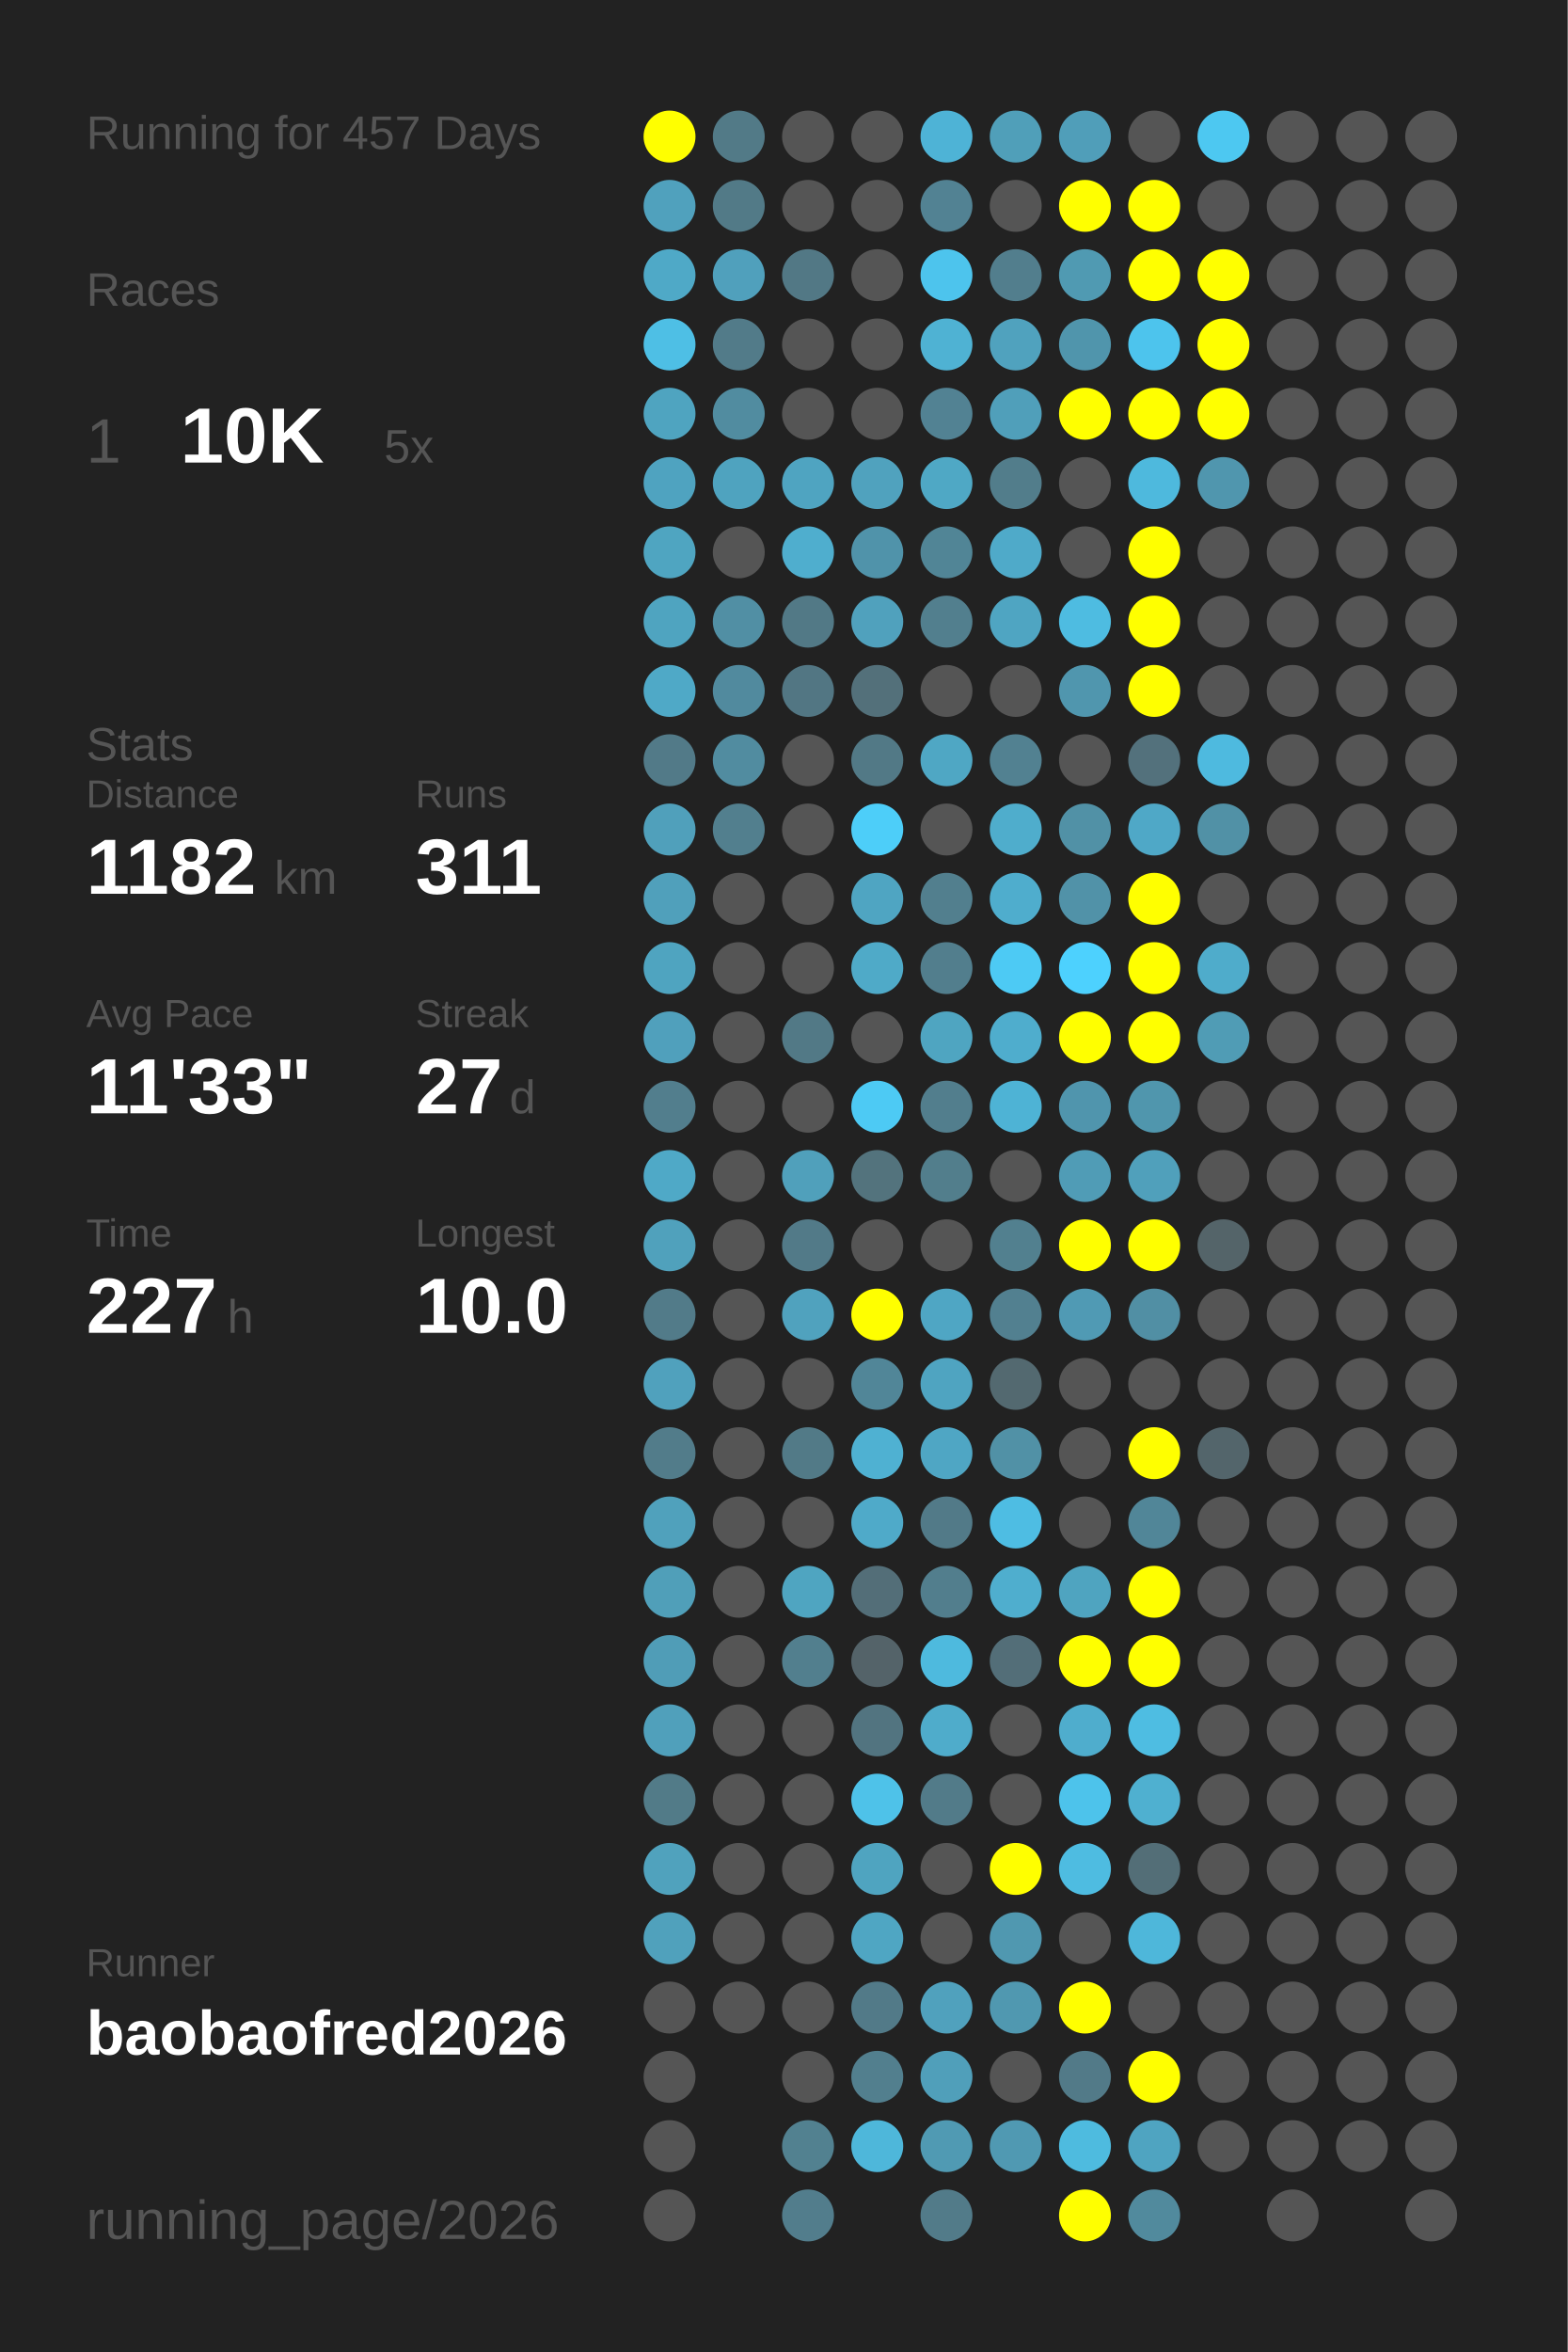
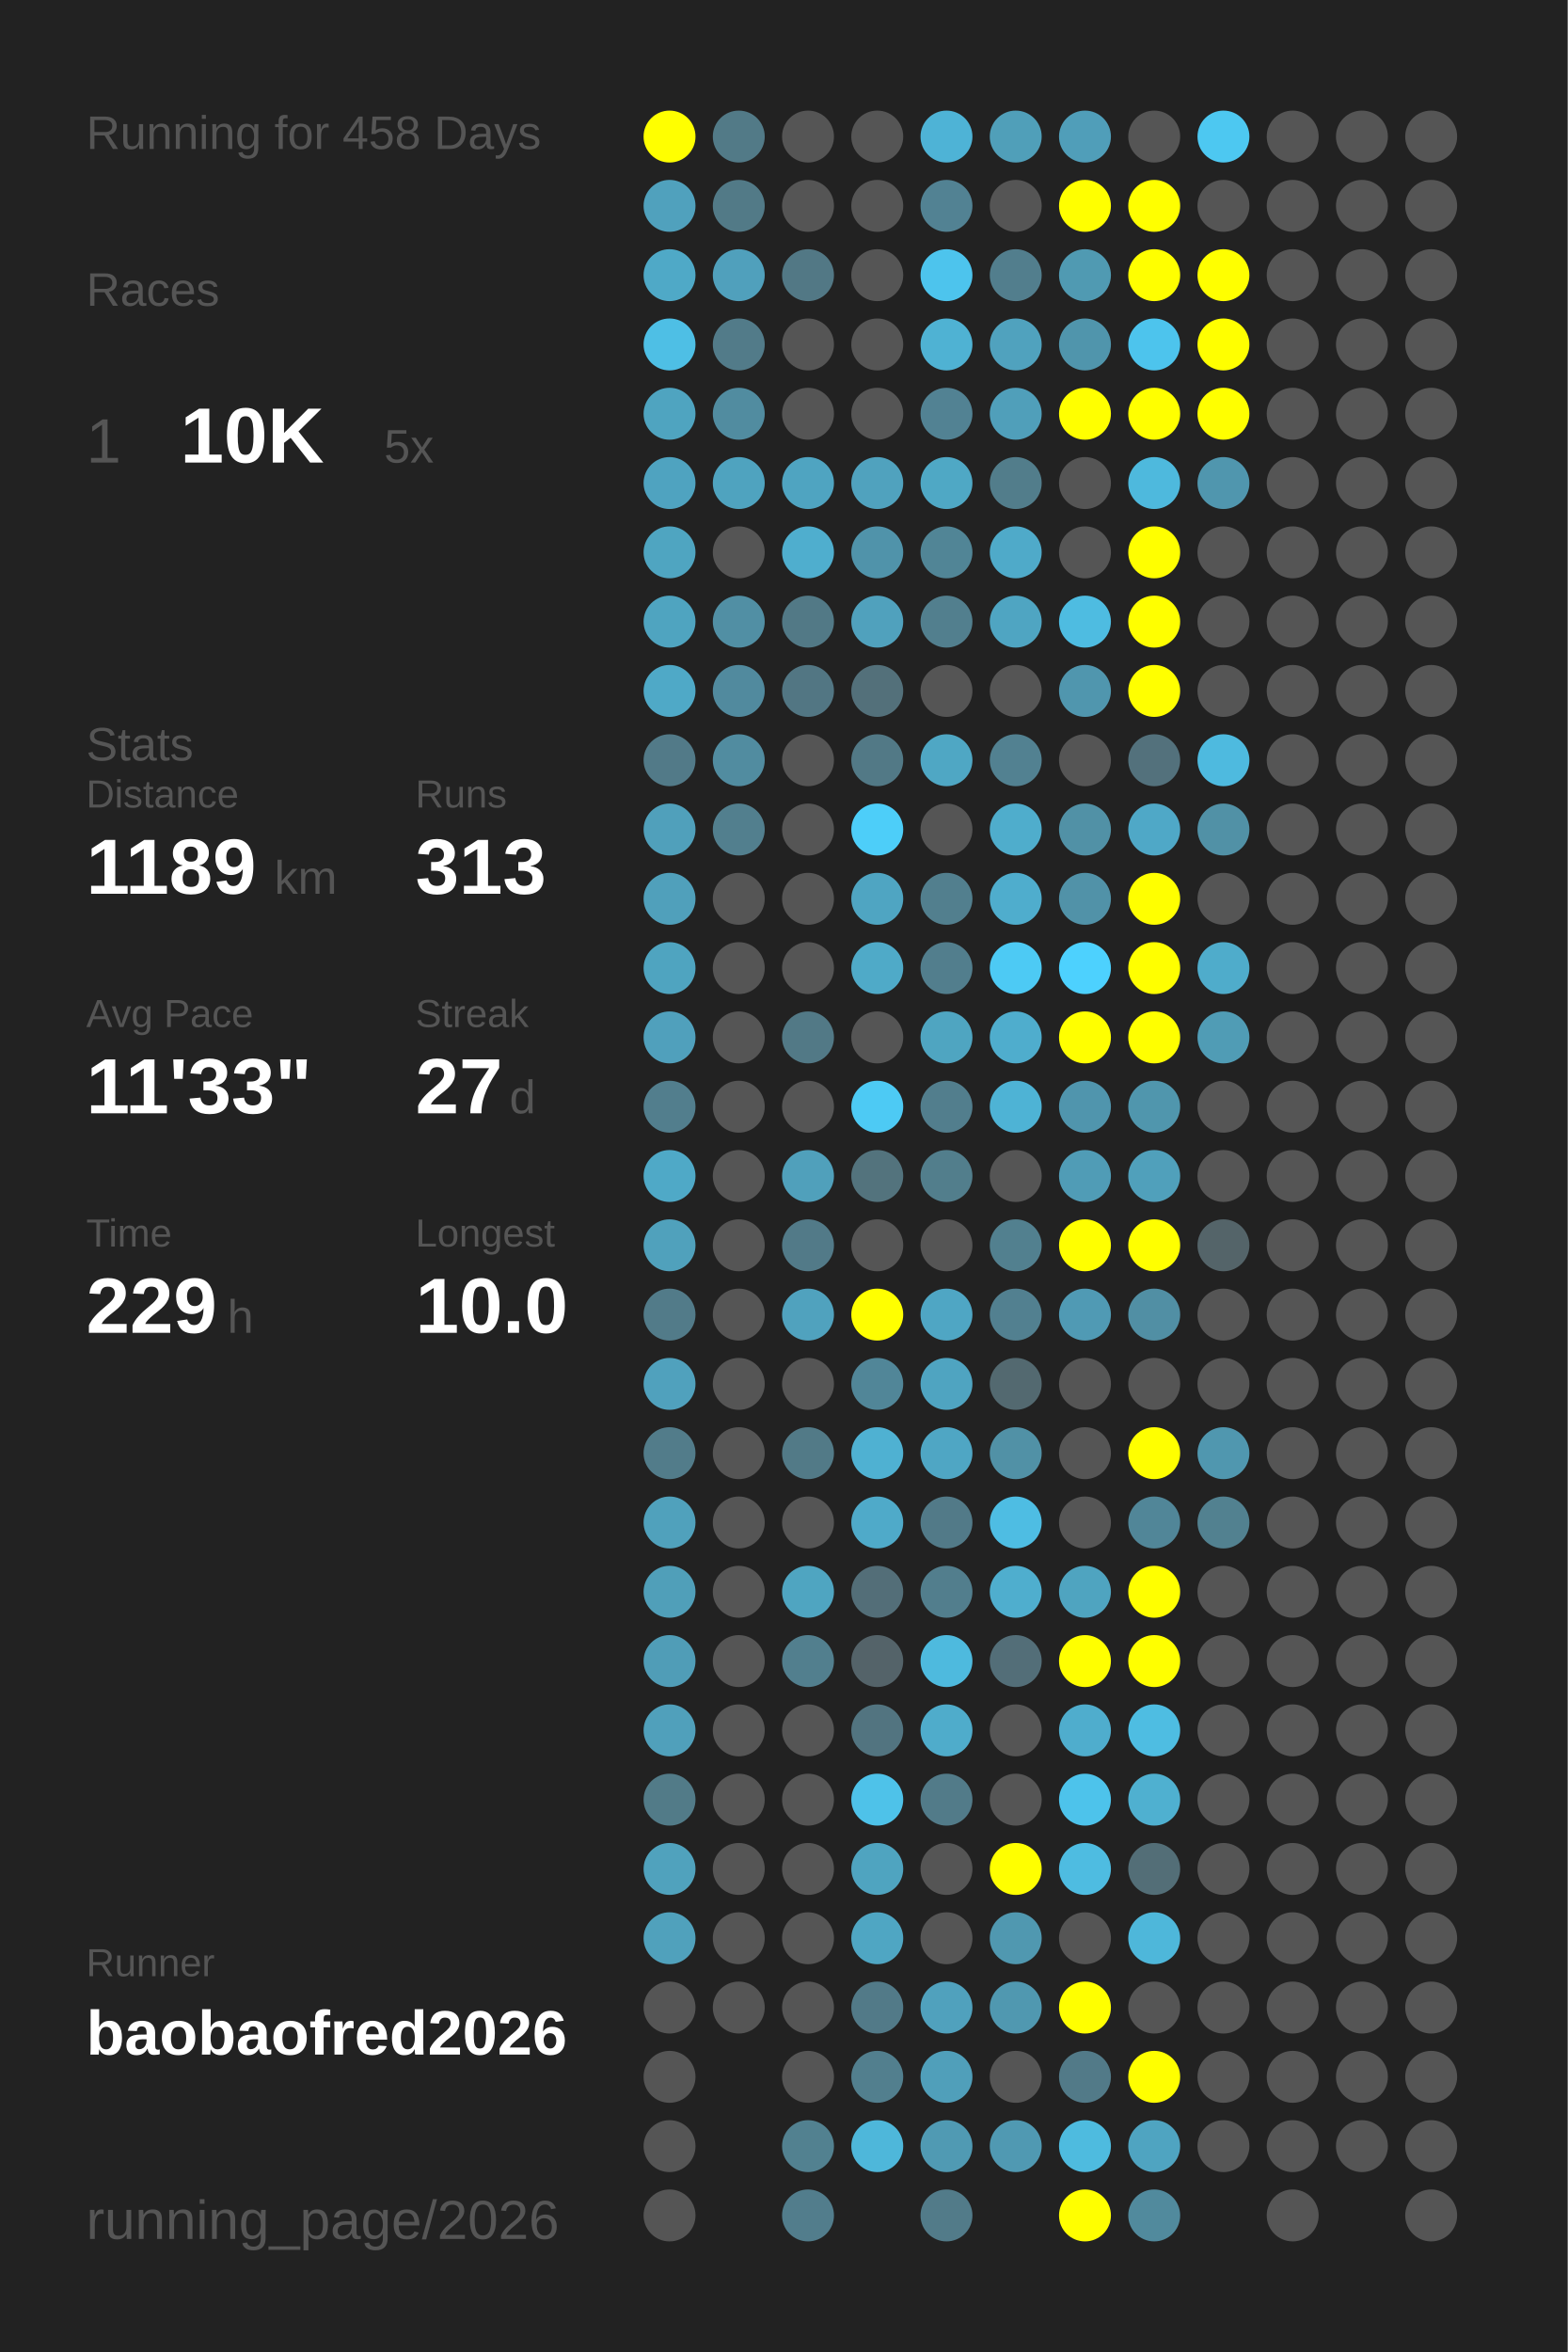
<svg xmlns="http://www.w3.org/2000/svg" baseProfile="full" height="300mm" version="1.1" viewBox="0,0,200,300" width="200mm">
  <defs />
  <rect fill="#222222" height="300" width="200" x="0" y="0" />
-   <text fill="#555555" style="font-size:6px; font-family:Arial;" x="11" y="19">Running for 457 Days</text>
+   <text fill="#555555" style="font-size:6px; font-family:Arial;" x="11" y="19">Running for 458 Days</text>
  <text fill="#555555" style="font-size:6px; font-family:Arial;" x="11" y="39">Races</text>
  <text fill="#555555" style="font-size:8px; font-family:Arial;" x="11" y="59">1</text>
  <text fill="#FFFFFF" style="font-size:10px; font-family:Arial; font-weight:bold;" x="23" y="59">10K</text>
  <text fill="#555555" style="font-size:6px; font-family:Arial;" x="49" y="59">5x</text>
  <text fill="#555555" style="font-size:6px; font-family:Arial;" x="11" y="97">Stats</text>
  <text fill="#555555" style="font-size:5px; font-family:Arial;" x="11" y="103">Distance</text>
-   <text fill="#FFFFFF" style="font-size:10px; font-family:Arial; font-weight:bold;" x="11" y="114">1182</text>
+   <text fill="#FFFFFF" style="font-size:10px; font-family:Arial; font-weight:bold;" x="11" y="114">1189</text>
  <text fill="#555555" style="font-size:6px; font-family:Arial;" x="35" y="114">km</text>
  <text fill="#555555" style="font-size:5px; font-family:Arial;" x="53" y="103">Runs</text>
-   <text fill="#FFFFFF" style="font-size:10px; font-family:Arial; font-weight:bold;" x="53" y="114">311</text>
+   <text fill="#FFFFFF" style="font-size:10px; font-family:Arial; font-weight:bold;" x="53" y="114">313</text>
  <text fill="#555555" style="font-size:5px; font-family:Arial;" x="11" y="131">Avg Pace</text>
  <text fill="#FFFFFF" style="font-size:10px; font-family:Arial; font-weight:bold;" x="11" y="142">11'33"</text>
  <text fill="#555555" style="font-size:5px; font-family:Arial;" x="53" y="131">Streak</text>
  <text fill="#FFFFFF" style="font-size:10px; font-family:Arial; font-weight:bold;" x="53" y="142">27</text>
  <text fill="#555555" style="font-size:6px; font-family:Arial;" x="65" y="142">d</text>
  <text fill="#555555" style="font-size:5px; font-family:Arial;" x="11" y="159">Time</text>
-   <text fill="#FFFFFF" style="font-size:10px; font-family:Arial; font-weight:bold;" x="11" y="170">227</text>
+   <text fill="#FFFFFF" style="font-size:10px; font-family:Arial; font-weight:bold;" x="11" y="170">229</text>
  <text fill="#555555" style="font-size:6px; font-family:Arial;" x="29" y="170">h</text>
  <text fill="#555555" style="font-size:5px; font-family:Arial;" x="53" y="159">Longest</text>
  <text fill="#FFFFFF" style="font-size:10px; font-family:Arial; font-weight:bold;" x="53" y="170">10.0</text>
  <text fill="#555555" style="font-size:5px; font-family:Arial;" x="11" y="252.065">Runner</text>
  <text fill="#FFFFFF" style="font-size:8px; font-family:Arial; font-weight:bold;" x="11" y="262.065">baobaofred2026</text>
  <text fill="#555555" style="font-size:7px; font-family:Arial;" x="11" y="285.581">running_page/2026</text>
  <circle cx="85.417" cy="17.419" fill="#FFFF00" r="3.312" />
  <circle cx="85.417" cy="26.258" fill="#50a1bd" r="3.312" />
  <circle cx="85.417" cy="35.097" fill="#4fa9c7" r="3.312" />
  <circle cx="85.417" cy="43.935" fill="#4ebfe5" r="3.312" />
  <circle cx="85.417" cy="52.774" fill="#4fa4c0" r="3.312" />
  <circle cx="85.417" cy="61.613" fill="#4fa3c0" r="3.312" />
  <circle cx="85.417" cy="70.452" fill="#4fa5c1" r="3.312" />
  <circle cx="85.417" cy="79.29" fill="#4fa4c0" r="3.312" />
  <circle cx="85.417" cy="88.129" fill="#4fa9c7" r="3.312" />
  <circle cx="85.417" cy="96.968" fill="#527a88" r="3.312" />
  <circle cx="85.417" cy="105.806" fill="#50a0bb" r="3.312" />
  <circle cx="85.417" cy="114.645" fill="#50a0bb" r="3.312" />
  <circle cx="85.417" cy="123.484" fill="#4fa4c0" r="3.312" />
  <circle cx="85.417" cy="132.323" fill="#50a0bc" r="3.312" />
  <circle cx="85.417" cy="141.161" fill="#527e8d" r="3.312" />
  <circle cx="85.417" cy="150" fill="#4fa9c7" r="3.312" />
  <circle cx="85.417" cy="158.839" fill="#50a1bc" r="3.312" />
  <circle cx="85.417" cy="167.677" fill="#527b89" r="3.312" />
  <circle cx="85.417" cy="176.516" fill="#50a1bd" r="3.312" />
  <circle cx="85.417" cy="185.355" fill="#527c8a" r="3.312" />
  <circle cx="85.417" cy="194.194" fill="#50a1bc" r="3.312" />
  <circle cx="85.417" cy="203.032" fill="#509fb9" r="3.312" />
  <circle cx="85.417" cy="211.871" fill="#509db7" r="3.312" />
  <circle cx="85.417" cy="220.71" fill="#50a0bb" r="3.312" />
  <circle cx="85.417" cy="229.548" fill="#527b88" r="3.312" />
  <circle cx="85.417" cy="238.387" fill="#50a2bd" r="3.312" />
  <circle cx="85.417" cy="247.226" fill="#50a1bc" r="3.312" />
  <circle cx="85.417" cy="256.065" fill="#555555" r="3.312" />
  <circle cx="85.417" cy="264.903" fill="#555555" r="3.312" />
  <circle cx="85.417" cy="273.742" fill="#555555" r="3.312" />
  <circle cx="85.417" cy="282.581" fill="#555555" r="3.312" />
  <circle cx="94.25" cy="17.419" fill="#527a87" r="3.312" />
  <circle cx="94.25" cy="26.258" fill="#527a87" r="3.312" />
  <circle cx="94.25" cy="35.097" fill="#50a0bc" r="3.312" />
  <circle cx="94.25" cy="43.935" fill="#527b89" r="3.312" />
  <circle cx="94.25" cy="52.774" fill="#518ca0" r="3.312" />
  <circle cx="94.25" cy="61.613" fill="#4fa3bf" r="3.312" />
  <circle cx="94.25" cy="70.452" fill="#555555" r="3.312" />
  <circle cx="94.25" cy="79.29" fill="#518fa4" r="3.312" />
  <circle cx="94.25" cy="88.129" fill="#518a9e" r="3.312" />
  <circle cx="94.25" cy="96.968" fill="#518ca0" r="3.312" />
  <circle cx="94.25" cy="105.806" fill="#527f8e" r="3.312" />
  <circle cx="94.25" cy="114.645" fill="#555555" r="3.312" />
  <circle cx="94.25" cy="123.484" fill="#555555" r="3.312" />
  <circle cx="94.25" cy="132.323" fill="#555555" r="3.312" />
  <circle cx="94.25" cy="141.161" fill="#555555" r="3.312" />
  <circle cx="94.25" cy="150" fill="#555555" r="3.312" />
  <circle cx="94.25" cy="158.839" fill="#555555" r="3.312" />
  <circle cx="94.25" cy="167.677" fill="#555555" r="3.312" />
  <circle cx="94.25" cy="176.516" fill="#555555" r="3.312" />
  <circle cx="94.25" cy="185.355" fill="#555555" r="3.312" />
  <circle cx="94.25" cy="194.194" fill="#555555" r="3.312" />
  <circle cx="94.25" cy="203.032" fill="#555555" r="3.312" />
  <circle cx="94.25" cy="211.871" fill="#555555" r="3.312" />
  <circle cx="94.25" cy="220.71" fill="#555555" r="3.312" />
  <circle cx="94.25" cy="229.548" fill="#555555" r="3.312" />
  <circle cx="94.25" cy="238.387" fill="#555555" r="3.312" />
  <circle cx="94.25" cy="247.226" fill="#555555" r="3.312" />
  <circle cx="94.25" cy="256.065" fill="#555555" r="3.312" />
  <circle cx="103.083" cy="17.419" fill="#555555" r="3.312" />
  <circle cx="103.083" cy="26.258" fill="#555555" r="3.312" />
  <circle cx="103.083" cy="35.097" fill="#527885" r="3.312" />
  <circle cx="103.083" cy="43.935" fill="#555555" r="3.312" />
  <circle cx="103.083" cy="52.774" fill="#555555" r="3.312" />
  <circle cx="103.083" cy="61.613" fill="#4fa4c1" r="3.312" />
  <circle cx="103.083" cy="70.452" fill="#4faece" r="3.312" />
  <circle cx="103.083" cy="79.29" fill="#527986" r="3.312" />
  <circle cx="103.083" cy="88.129" fill="#527683" r="3.312" />
  <circle cx="103.083" cy="96.968" fill="#555555" r="3.312" />
  <circle cx="103.083" cy="105.806" fill="#555555" r="3.312" />
  <circle cx="103.083" cy="114.645" fill="#555555" r="3.312" />
  <circle cx="103.083" cy="123.484" fill="#555555" r="3.312" />
  <circle cx="103.083" cy="132.323" fill="#527986" r="3.312" />
  <circle cx="103.083" cy="141.161" fill="#555555" r="3.312" />
  <circle cx="103.083" cy="150" fill="#50a0bb" r="3.312" />
  <circle cx="103.083" cy="158.839" fill="#527a88" r="3.312" />
  <circle cx="103.083" cy="167.677" fill="#50a2be" r="3.312" />
  <circle cx="103.083" cy="176.516" fill="#555555" r="3.312" />
  <circle cx="103.083" cy="185.355" fill="#527a87" r="3.312" />
  <circle cx="103.083" cy="194.194" fill="#555555" r="3.312" />
  <circle cx="103.083" cy="203.032" fill="#4fa5c1" r="3.312" />
  <circle cx="103.083" cy="211.871" fill="#527f8e" r="3.312" />
  <circle cx="103.083" cy="220.71" fill="#555555" r="3.312" />
  <circle cx="103.083" cy="229.548" fill="#555555" r="3.312" />
  <circle cx="103.083" cy="238.387" fill="#555555" r="3.312" />
  <circle cx="103.083" cy="247.226" fill="#555555" r="3.312" />
  <circle cx="103.083" cy="256.065" fill="#555555" r="3.312" />
  <circle cx="103.083" cy="264.903" fill="#555555" r="3.312" />
  <circle cx="103.083" cy="273.742" fill="#528190" r="3.312" />
  <circle cx="103.083" cy="282.581" fill="#527d8c" r="3.312" />
  <circle cx="111.917" cy="17.419" fill="#555555" r="3.312" />
  <circle cx="111.917" cy="26.258" fill="#555555" r="3.312" />
  <circle cx="111.917" cy="35.097" fill="#555555" r="3.312" />
  <circle cx="111.917" cy="43.935" fill="#555555" r="3.312" />
  <circle cx="111.917" cy="52.774" fill="#555555" r="3.312" />
  <circle cx="111.917" cy="61.613" fill="#50a2be" r="3.312" />
  <circle cx="111.917" cy="70.452" fill="#5093aa" r="3.312" />
  <circle cx="111.917" cy="79.29" fill="#50a1bd" r="3.312" />
  <circle cx="111.917" cy="88.129" fill="#53707a" r="3.312" />
  <circle cx="111.917" cy="96.968" fill="#527986" r="3.312" />
  <circle cx="111.917" cy="105.806" fill="#4dcef9" r="3.312" />
  <circle cx="111.917" cy="114.645" fill="#4fa5c2" r="3.312" />
  <circle cx="111.917" cy="123.484" fill="#4faac8" r="3.312" />
  <circle cx="111.917" cy="132.323" fill="#555555" r="3.312" />
  <circle cx="111.917" cy="141.161" fill="#4dcaf4" r="3.312" />
  <circle cx="111.917" cy="150" fill="#53737d" r="3.312" />
  <circle cx="111.917" cy="158.839" fill="#555555" r="3.312" />
  <circle cx="111.917" cy="167.677" fill="#FFFF00" r="3.312" />
  <circle cx="111.917" cy="176.516" fill="#518698" r="3.312" />
  <circle cx="111.917" cy="185.355" fill="#4fb1d2" r="3.312" />
  <circle cx="111.917" cy="194.194" fill="#4faac9" r="3.312" />
  <circle cx="111.917" cy="203.032" fill="#536e78" r="3.312" />
  <circle cx="111.917" cy="211.871" fill="#546369" r="3.312" />
  <circle cx="111.917" cy="220.71" fill="#527480" r="3.312" />
  <circle cx="111.917" cy="229.548" fill="#4ec2e9" r="3.312" />
  <circle cx="111.917" cy="238.387" fill="#4fa4c0" r="3.312" />
  <circle cx="111.917" cy="247.226" fill="#4fa6c3" r="3.312" />
  <circle cx="111.917" cy="256.065" fill="#527a88" r="3.312" />
  <circle cx="111.917" cy="264.903" fill="#527f8e" r="3.312" />
  <circle cx="111.917" cy="273.742" fill="#4eb7da" r="3.312" />
  <circle cx="120.75" cy="17.419" fill="#4eb3d6" r="3.312" />
  <circle cx="120.75" cy="26.258" fill="#528293" r="3.312" />
  <circle cx="120.75" cy="35.097" fill="#4dc4ed" r="3.312" />
  <circle cx="120.75" cy="43.935" fill="#4fb2d3" r="3.312" />
  <circle cx="120.75" cy="52.774" fill="#528293" r="3.312" />
  <circle cx="120.75" cy="61.613" fill="#4fa8c5" r="3.312" />
  <circle cx="120.75" cy="70.452" fill="#518596" r="3.312" />
  <circle cx="120.75" cy="79.29" fill="#527f8e" r="3.312" />
  <circle cx="120.75" cy="88.129" fill="#555555" r="3.312" />
  <circle cx="120.75" cy="96.968" fill="#4fa7c4" r="3.312" />
  <circle cx="120.75" cy="105.806" fill="#555555" r="3.312" />
  <circle cx="120.75" cy="114.645" fill="#527f8e" r="3.312" />
  <circle cx="120.75" cy="123.484" fill="#527e8d" r="3.312" />
  <circle cx="120.75" cy="132.323" fill="#4fa5c1" r="3.312" />
  <circle cx="120.75" cy="141.161" fill="#527e8d" r="3.312" />
  <circle cx="120.75" cy="150" fill="#527e8c" r="3.312" />
  <circle cx="120.75" cy="158.839" fill="#555555" r="3.312" />
  <circle cx="120.75" cy="167.677" fill="#4fa6c4" r="3.312" />
  <circle cx="120.75" cy="176.516" fill="#4fa4c1" r="3.312" />
  <circle cx="120.75" cy="185.355" fill="#4fa6c4" r="3.312" />
  <circle cx="120.75" cy="194.194" fill="#527a88" r="3.312" />
  <circle cx="120.75" cy="203.032" fill="#527e8d" r="3.312" />
  <circle cx="120.75" cy="211.871" fill="#4ebade" r="3.312" />
  <circle cx="120.75" cy="220.71" fill="#4faccb" r="3.312" />
  <circle cx="120.75" cy="229.548" fill="#527b89" r="3.312" />
  <circle cx="120.75" cy="238.387" fill="#555555" r="3.312" />
  <circle cx="120.75" cy="247.226" fill="#555555" r="3.312" />
  <circle cx="120.75" cy="256.065" fill="#50a1bd" r="3.312" />
  <circle cx="120.75" cy="264.903" fill="#509fba" r="3.312" />
  <circle cx="120.75" cy="273.742" fill="#509ab3" r="3.312" />
  <circle cx="120.75" cy="282.581" fill="#527b89" r="3.312" />
  <circle cx="129.583" cy="17.419" fill="#509fb9" r="3.312" />
  <circle cx="129.583" cy="26.258" fill="#555555" r="3.312" />
  <circle cx="129.583" cy="35.097" fill="#527e8d" r="3.312" />
  <circle cx="129.583" cy="43.935" fill="#50a2be" r="3.312" />
  <circle cx="129.583" cy="52.774" fill="#509fba" r="3.312" />
  <circle cx="129.583" cy="61.613" fill="#527d8b" r="3.312" />
  <circle cx="129.583" cy="70.452" fill="#4faac9" r="3.312" />
  <circle cx="129.583" cy="79.29" fill="#4fa5c2" r="3.312" />
  <circle cx="129.583" cy="88.129" fill="#555555" r="3.312" />
  <circle cx="129.583" cy="96.968" fill="#528191" r="3.312" />
  <circle cx="129.583" cy="105.806" fill="#4fadcc" r="3.312" />
  <circle cx="129.583" cy="114.645" fill="#4fadcd" r="3.312" />
  <circle cx="129.583" cy="123.484" fill="#4dcaf4" r="3.312" />
  <circle cx="129.583" cy="132.323" fill="#4fadcd" r="3.312" />
  <circle cx="129.583" cy="141.161" fill="#4eb3d5" r="3.312" />
  <circle cx="129.583" cy="150" fill="#555555" r="3.312" />
  <circle cx="129.583" cy="158.839" fill="#52808f" r="3.312" />
  <circle cx="129.583" cy="167.677" fill="#528090" r="3.312" />
  <circle cx="129.583" cy="176.516" fill="#536970" r="3.312" />
  <circle cx="129.583" cy="185.355" fill="#5191a6" r="3.312" />
  <circle cx="129.583" cy="194.194" fill="#4ebde3" r="3.312" />
  <circle cx="129.583" cy="203.032" fill="#4faece" r="3.312" />
  <circle cx="129.583" cy="211.871" fill="#536e78" r="3.312" />
  <circle cx="129.583" cy="220.71" fill="#555555" r="3.312" />
  <circle cx="129.583" cy="229.548" fill="#555555" r="3.312" />
  <circle cx="129.583" cy="238.387" fill="#FFFF00" r="3.312" />
  <circle cx="129.583" cy="247.226" fill="#5098b0" r="3.312" />
  <circle cx="129.583" cy="256.065" fill="#5098b0" r="3.312" />
  <circle cx="129.583" cy="264.903" fill="#555555" r="3.312" />
  <circle cx="129.583" cy="273.742" fill="#5099b2" r="3.312" />
  <circle cx="138.417" cy="17.419" fill="#509eb9" r="3.312" />
  <circle cx="138.417" cy="26.258" fill="#FFFF00" r="3.312" />
  <circle cx="138.417" cy="35.097" fill="#509ab2" r="3.312" />
  <circle cx="138.417" cy="43.935" fill="#5095ac" r="3.312" />
  <circle cx="138.417" cy="52.774" fill="#FFFF00" r="3.312" />
  <circle cx="138.417" cy="61.613" fill="#555555" r="3.312" />
  <circle cx="138.417" cy="70.452" fill="#555555" r="3.312" />
  <circle cx="138.417" cy="79.29" fill="#4ebce1" r="3.312" />
  <circle cx="138.417" cy="88.129" fill="#5096ae" r="3.312" />
  <circle cx="138.417" cy="96.968" fill="#555555" r="3.312" />
  <circle cx="138.417" cy="105.806" fill="#5191a6" r="3.312" />
  <circle cx="138.417" cy="114.645" fill="#5192a8" r="3.312" />
  <circle cx="138.417" cy="123.484" fill="#4dd1fe" r="3.312" />
  <circle cx="138.417" cy="132.323" fill="#FFFF00" r="3.312" />
  <circle cx="138.417" cy="141.161" fill="#5095ad" r="3.312" />
  <circle cx="138.417" cy="150" fill="#509cb6" r="3.312" />
  <circle cx="138.417" cy="158.839" fill="#FFFF00" r="3.312" />
  <circle cx="138.417" cy="167.677" fill="#509ab4" r="3.312" />
  <circle cx="138.417" cy="176.516" fill="#555555" r="3.312" />
  <circle cx="138.417" cy="185.355" fill="#555555" r="3.312" />
  <circle cx="138.417" cy="194.194" fill="#555555" r="3.312" />
  <circle cx="138.417" cy="203.032" fill="#4fa4c0" r="3.312" />
  <circle cx="138.417" cy="211.871" fill="#FFFF00" r="3.312" />
  <circle cx="138.417" cy="220.71" fill="#4fadcd" r="3.312" />
  <circle cx="138.417" cy="229.548" fill="#4dc3eb" r="3.312" />
  <circle cx="138.417" cy="238.387" fill="#4ebce1" r="3.312" />
  <circle cx="138.417" cy="247.226" fill="#555555" r="3.312" />
  <circle cx="138.417" cy="256.065" fill="#FFFF00" r="3.312" />
  <circle cx="138.417" cy="264.903" fill="#527a88" r="3.312" />
  <circle cx="138.417" cy="273.742" fill="#4ebbdf" r="3.312" />
  <circle cx="138.417" cy="282.581" fill="#FFFF00" r="3.312" />
  <circle cx="147.25" cy="17.419" fill="#555555" r="3.312" />
  <circle cx="147.25" cy="26.258" fill="#FFFF00" r="3.312" />
  <circle cx="147.25" cy="35.097" fill="#FFFF00" r="3.312" />
  <circle cx="147.25" cy="43.935" fill="#4dc4ed" r="3.312" />
  <circle cx="147.25" cy="52.774" fill="#FFFF00" r="3.312" />
  <circle cx="147.25" cy="61.613" fill="#4eb9dd" r="3.312" />
  <circle cx="147.25" cy="70.452" fill="#FFFF00" r="3.312" />
  <circle cx="147.25" cy="79.29" fill="#FFFF00" r="3.312" />
  <circle cx="147.25" cy="88.129" fill="#FFFF00" r="3.312" />
  <circle cx="147.25" cy="96.968" fill="#53717c" r="3.312" />
  <circle cx="147.25" cy="105.806" fill="#4fa8c7" r="3.312" />
  <circle cx="147.25" cy="114.645" fill="#FFFF00" r="3.312" />
  <circle cx="147.25" cy="123.484" fill="#FFFF00" r="3.312" />
  <circle cx="147.25" cy="132.323" fill="#FFFF00" r="3.312" />
  <circle cx="147.25" cy="141.161" fill="#5096ad" r="3.312" />
  <circle cx="147.25" cy="150" fill="#50a0bb" r="3.312" />
  <circle cx="147.25" cy="158.839" fill="#FFFF00" r="3.312" />
  <circle cx="147.25" cy="167.677" fill="#518fa4" r="3.312" />
  <circle cx="147.25" cy="176.516" fill="#555555" r="3.312" />
  <circle cx="147.25" cy="185.355" fill="#FFFF00" r="3.312" />
  <circle cx="147.25" cy="194.194" fill="#518698" r="3.312" />
  <circle cx="147.25" cy="203.032" fill="#FFFF00" r="3.312" />
  <circle cx="147.25" cy="211.871" fill="#FFFF00" r="3.312" />
  <circle cx="147.25" cy="220.71" fill="#4ebde2" r="3.312" />
  <circle cx="147.25" cy="229.548" fill="#4fb0d0" r="3.312" />
  <circle cx="147.25" cy="238.387" fill="#536e77" r="3.312" />
  <circle cx="147.25" cy="247.226" fill="#4eb7da" r="3.312" />
  <circle cx="147.25" cy="256.065" fill="#555555" r="3.312" />
  <circle cx="147.25" cy="264.903" fill="#FFFF00" r="3.312" />
  <circle cx="147.25" cy="273.742" fill="#4fa4c1" r="3.312" />
  <circle cx="147.25" cy="282.581" fill="#518a9d" r="3.312" />
  <circle cx="156.083" cy="17.419" fill="#4dc8f1" r="3.312" />
  <circle cx="156.083" cy="26.258" fill="#555555" r="3.312" />
  <circle cx="156.083" cy="35.097" fill="#FFFF00" r="3.312" />
  <circle cx="156.083" cy="43.935" fill="#FFFF00" r="3.312" />
  <circle cx="156.083" cy="52.774" fill="#FFFF00" r="3.312" />
  <circle cx="156.083" cy="61.613" fill="#5096ae" r="3.312" />
  <circle cx="156.083" cy="70.452" fill="#555555" r="3.312" />
  <circle cx="156.083" cy="79.29" fill="#555555" r="3.312" />
  <circle cx="156.083" cy="88.129" fill="#555555" r="3.312" />
  <circle cx="156.083" cy="96.968" fill="#4ebadf" r="3.312" />
  <circle cx="156.083" cy="105.806" fill="#5191a6" r="3.312" />
  <circle cx="156.083" cy="114.645" fill="#555555" r="3.312" />
  <circle cx="156.083" cy="123.484" fill="#4faccb" r="3.312" />
  <circle cx="156.083" cy="132.323" fill="#509cb5" r="3.312" />
  <circle cx="156.083" cy="141.161" fill="#555555" r="3.312" />
  <circle cx="156.083" cy="150" fill="#555555" r="3.312" />
  <circle cx="156.083" cy="158.839" fill="#546469" r="3.312" />
  <circle cx="156.083" cy="167.677" fill="#555555" r="3.312" />
  <circle cx="156.083" cy="176.516" fill="#555555" r="3.312" />
-   <circle cx="156.083" cy="185.355" fill="#53656b" r="3.312" />
-   <circle cx="156.083" cy="194.194" fill="#555555" r="3.312" />
+   <circle cx="156.083" cy="185.355" fill="#5097af" r="3.312" />
+   <circle cx="156.083" cy="194.194" fill="#528190" r="3.312" />
  <circle cx="156.083" cy="203.032" fill="#555555" r="3.312" />
  <circle cx="156.083" cy="211.871" fill="#555555" r="3.312" />
  <circle cx="156.083" cy="220.71" fill="#555555" r="3.312" />
  <circle cx="156.083" cy="229.548" fill="#555555" r="3.312" />
  <circle cx="156.083" cy="238.387" fill="#555555" r="3.312" />
  <circle cx="156.083" cy="247.226" fill="#555555" r="3.312" />
  <circle cx="156.083" cy="256.065" fill="#555555" r="3.312" />
  <circle cx="156.083" cy="264.903" fill="#555555" r="3.312" />
  <circle cx="156.083" cy="273.742" fill="#555555" r="3.312" />
  <circle cx="164.917" cy="17.419" fill="#555555" r="3.312" />
  <circle cx="164.917" cy="26.258" fill="#555555" r="3.312" />
  <circle cx="164.917" cy="35.097" fill="#555555" r="3.312" />
  <circle cx="164.917" cy="43.935" fill="#555555" r="3.312" />
  <circle cx="164.917" cy="52.774" fill="#555555" r="3.312" />
  <circle cx="164.917" cy="61.613" fill="#555555" r="3.312" />
  <circle cx="164.917" cy="70.452" fill="#555555" r="3.312" />
  <circle cx="164.917" cy="79.29" fill="#555555" r="3.312" />
  <circle cx="164.917" cy="88.129" fill="#555555" r="3.312" />
  <circle cx="164.917" cy="96.968" fill="#555555" r="3.312" />
  <circle cx="164.917" cy="105.806" fill="#555555" r="3.312" />
  <circle cx="164.917" cy="114.645" fill="#555555" r="3.312" />
  <circle cx="164.917" cy="123.484" fill="#555555" r="3.312" />
  <circle cx="164.917" cy="132.323" fill="#555555" r="3.312" />
  <circle cx="164.917" cy="141.161" fill="#555555" r="3.312" />
  <circle cx="164.917" cy="150" fill="#555555" r="3.312" />
  <circle cx="164.917" cy="158.839" fill="#555555" r="3.312" />
  <circle cx="164.917" cy="167.677" fill="#555555" r="3.312" />
  <circle cx="164.917" cy="176.516" fill="#555555" r="3.312" />
  <circle cx="164.917" cy="185.355" fill="#555555" r="3.312" />
  <circle cx="164.917" cy="194.194" fill="#555555" r="3.312" />
  <circle cx="164.917" cy="203.032" fill="#555555" r="3.312" />
  <circle cx="164.917" cy="211.871" fill="#555555" r="3.312" />
  <circle cx="164.917" cy="220.71" fill="#555555" r="3.312" />
  <circle cx="164.917" cy="229.548" fill="#555555" r="3.312" />
  <circle cx="164.917" cy="238.387" fill="#555555" r="3.312" />
  <circle cx="164.917" cy="247.226" fill="#555555" r="3.312" />
  <circle cx="164.917" cy="256.065" fill="#555555" r="3.312" />
  <circle cx="164.917" cy="264.903" fill="#555555" r="3.312" />
  <circle cx="164.917" cy="273.742" fill="#555555" r="3.312" />
  <circle cx="164.917" cy="282.581" fill="#555555" r="3.312" />
  <circle cx="173.75" cy="17.419" fill="#555555" r="3.312" />
  <circle cx="173.75" cy="26.258" fill="#555555" r="3.312" />
  <circle cx="173.75" cy="35.097" fill="#555555" r="3.312" />
  <circle cx="173.75" cy="43.935" fill="#555555" r="3.312" />
  <circle cx="173.75" cy="52.774" fill="#555555" r="3.312" />
  <circle cx="173.75" cy="61.613" fill="#555555" r="3.312" />
  <circle cx="173.75" cy="70.452" fill="#555555" r="3.312" />
  <circle cx="173.75" cy="79.29" fill="#555555" r="3.312" />
  <circle cx="173.75" cy="88.129" fill="#555555" r="3.312" />
  <circle cx="173.75" cy="96.968" fill="#555555" r="3.312" />
  <circle cx="173.75" cy="105.806" fill="#555555" r="3.312" />
  <circle cx="173.75" cy="114.645" fill="#555555" r="3.312" />
  <circle cx="173.75" cy="123.484" fill="#555555" r="3.312" />
  <circle cx="173.75" cy="132.323" fill="#555555" r="3.312" />
  <circle cx="173.75" cy="141.161" fill="#555555" r="3.312" />
  <circle cx="173.75" cy="150" fill="#555555" r="3.312" />
  <circle cx="173.75" cy="158.839" fill="#555555" r="3.312" />
  <circle cx="173.75" cy="167.677" fill="#555555" r="3.312" />
  <circle cx="173.75" cy="176.516" fill="#555555" r="3.312" />
  <circle cx="173.75" cy="185.355" fill="#555555" r="3.312" />
  <circle cx="173.75" cy="194.194" fill="#555555" r="3.312" />
  <circle cx="173.75" cy="203.032" fill="#555555" r="3.312" />
  <circle cx="173.75" cy="211.871" fill="#555555" r="3.312" />
  <circle cx="173.75" cy="220.71" fill="#555555" r="3.312" />
  <circle cx="173.75" cy="229.548" fill="#555555" r="3.312" />
  <circle cx="173.75" cy="238.387" fill="#555555" r="3.312" />
  <circle cx="173.75" cy="247.226" fill="#555555" r="3.312" />
  <circle cx="173.75" cy="256.065" fill="#555555" r="3.312" />
  <circle cx="173.75" cy="264.903" fill="#555555" r="3.312" />
  <circle cx="173.75" cy="273.742" fill="#555555" r="3.312" />
  <circle cx="182.583" cy="17.419" fill="#555555" r="3.312" />
  <circle cx="182.583" cy="26.258" fill="#555555" r="3.312" />
  <circle cx="182.583" cy="35.097" fill="#555555" r="3.312" />
  <circle cx="182.583" cy="43.935" fill="#555555" r="3.312" />
  <circle cx="182.583" cy="52.774" fill="#555555" r="3.312" />
  <circle cx="182.583" cy="61.613" fill="#555555" r="3.312" />
  <circle cx="182.583" cy="70.452" fill="#555555" r="3.312" />
  <circle cx="182.583" cy="79.29" fill="#555555" r="3.312" />
  <circle cx="182.583" cy="88.129" fill="#555555" r="3.312" />
  <circle cx="182.583" cy="96.968" fill="#555555" r="3.312" />
  <circle cx="182.583" cy="105.806" fill="#555555" r="3.312" />
  <circle cx="182.583" cy="114.645" fill="#555555" r="3.312" />
  <circle cx="182.583" cy="123.484" fill="#555555" r="3.312" />
  <circle cx="182.583" cy="132.323" fill="#555555" r="3.312" />
  <circle cx="182.583" cy="141.161" fill="#555555" r="3.312" />
  <circle cx="182.583" cy="150" fill="#555555" r="3.312" />
  <circle cx="182.583" cy="158.839" fill="#555555" r="3.312" />
  <circle cx="182.583" cy="167.677" fill="#555555" r="3.312" />
  <circle cx="182.583" cy="176.516" fill="#555555" r="3.312" />
  <circle cx="182.583" cy="185.355" fill="#555555" r="3.312" />
  <circle cx="182.583" cy="194.194" fill="#555555" r="3.312" />
  <circle cx="182.583" cy="203.032" fill="#555555" r="3.312" />
  <circle cx="182.583" cy="211.871" fill="#555555" r="3.312" />
  <circle cx="182.583" cy="220.71" fill="#555555" r="3.312" />
  <circle cx="182.583" cy="229.548" fill="#555555" r="3.312" />
  <circle cx="182.583" cy="238.387" fill="#555555" r="3.312" />
  <circle cx="182.583" cy="247.226" fill="#555555" r="3.312" />
  <circle cx="182.583" cy="256.065" fill="#555555" r="3.312" />
  <circle cx="182.583" cy="264.903" fill="#555555" r="3.312" />
  <circle cx="182.583" cy="273.742" fill="#555555" r="3.312" />
  <circle cx="182.583" cy="282.581" fill="#555555" r="3.312" />
</svg>
